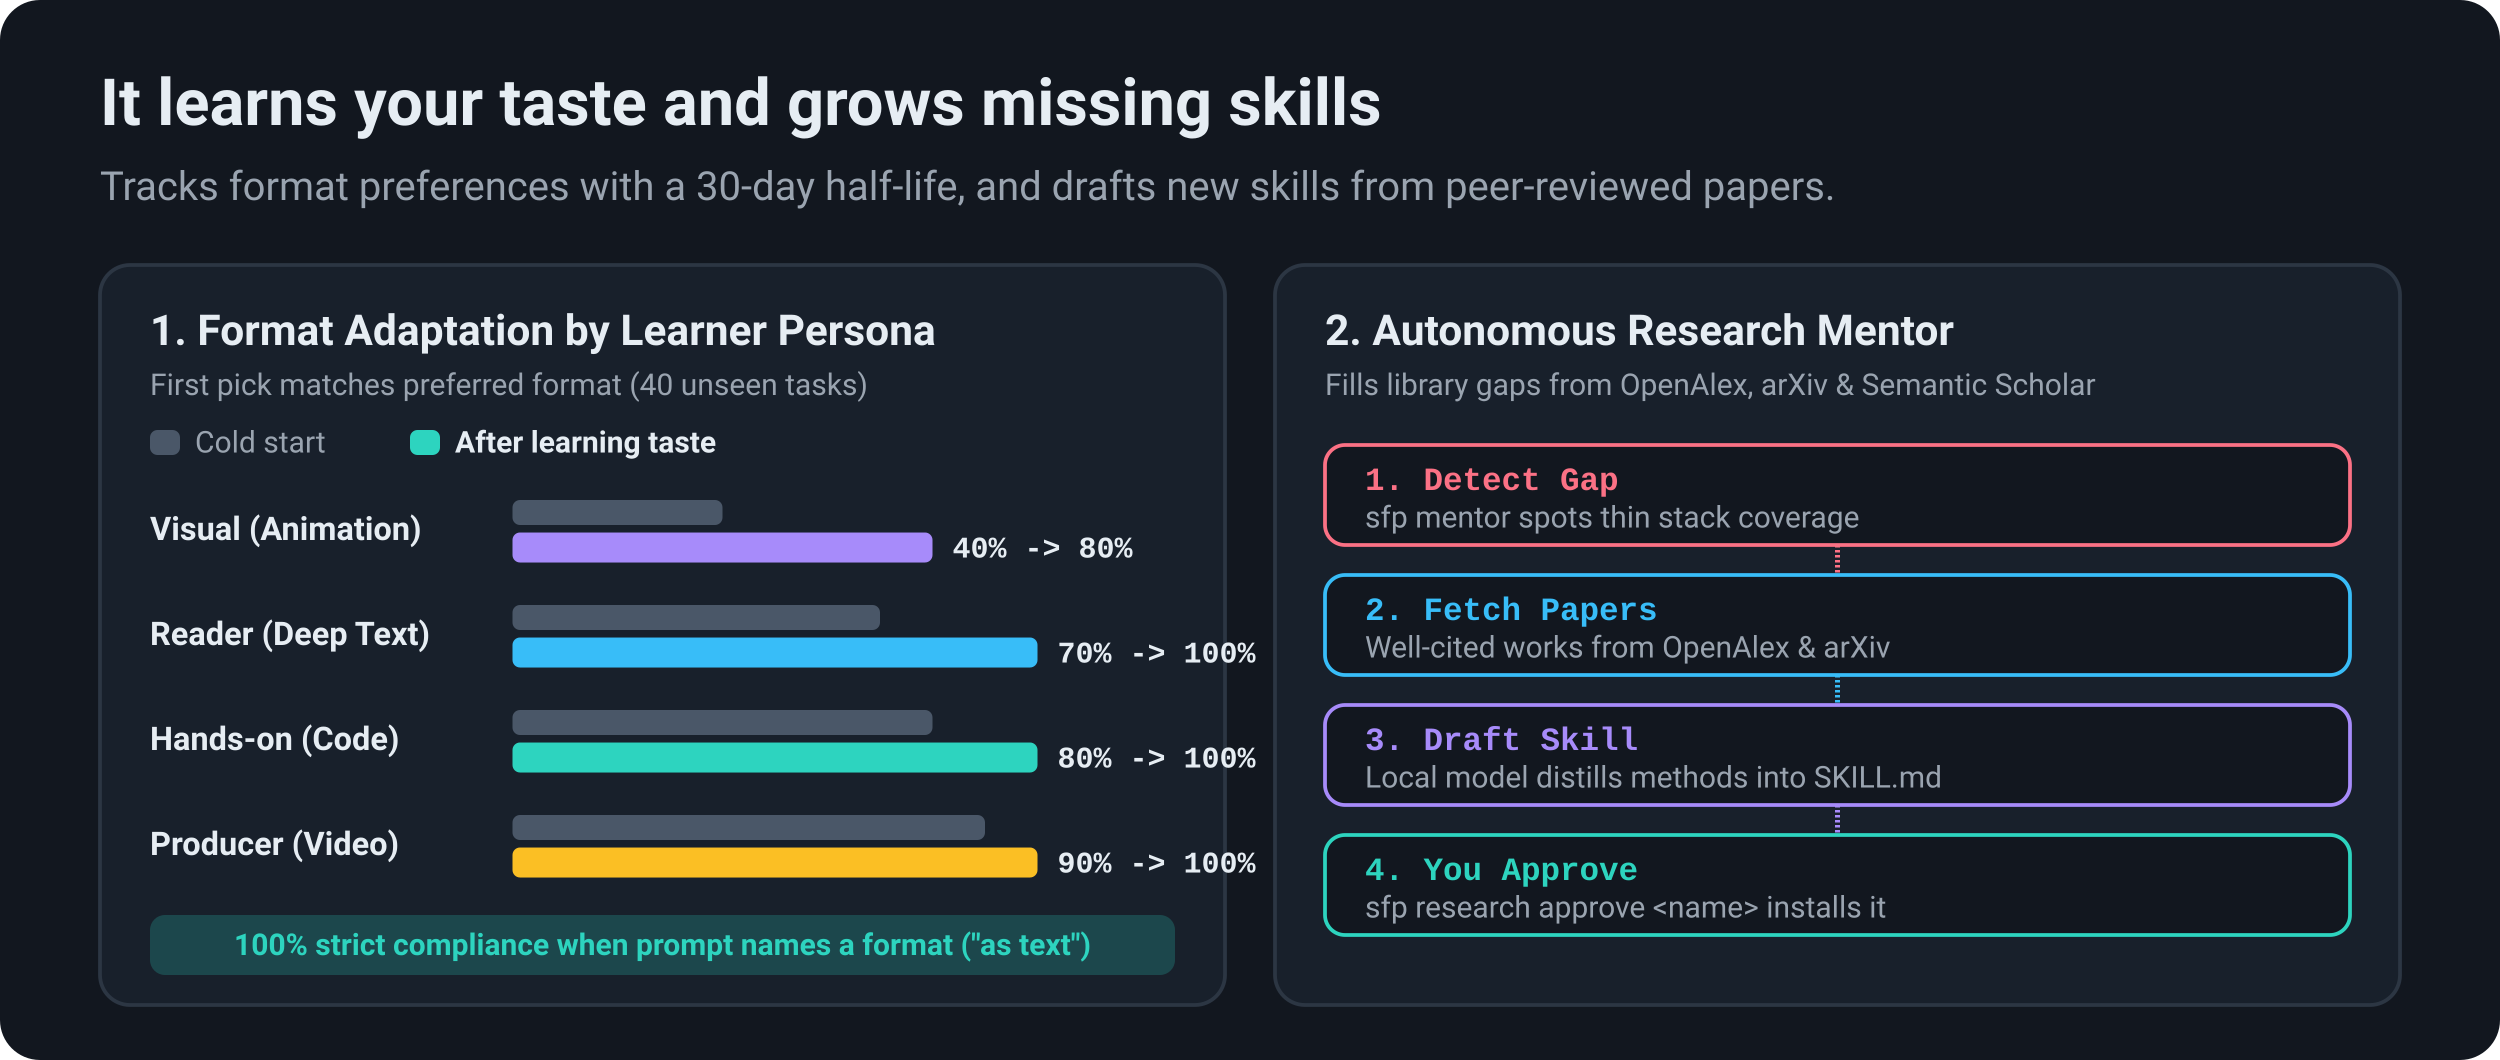
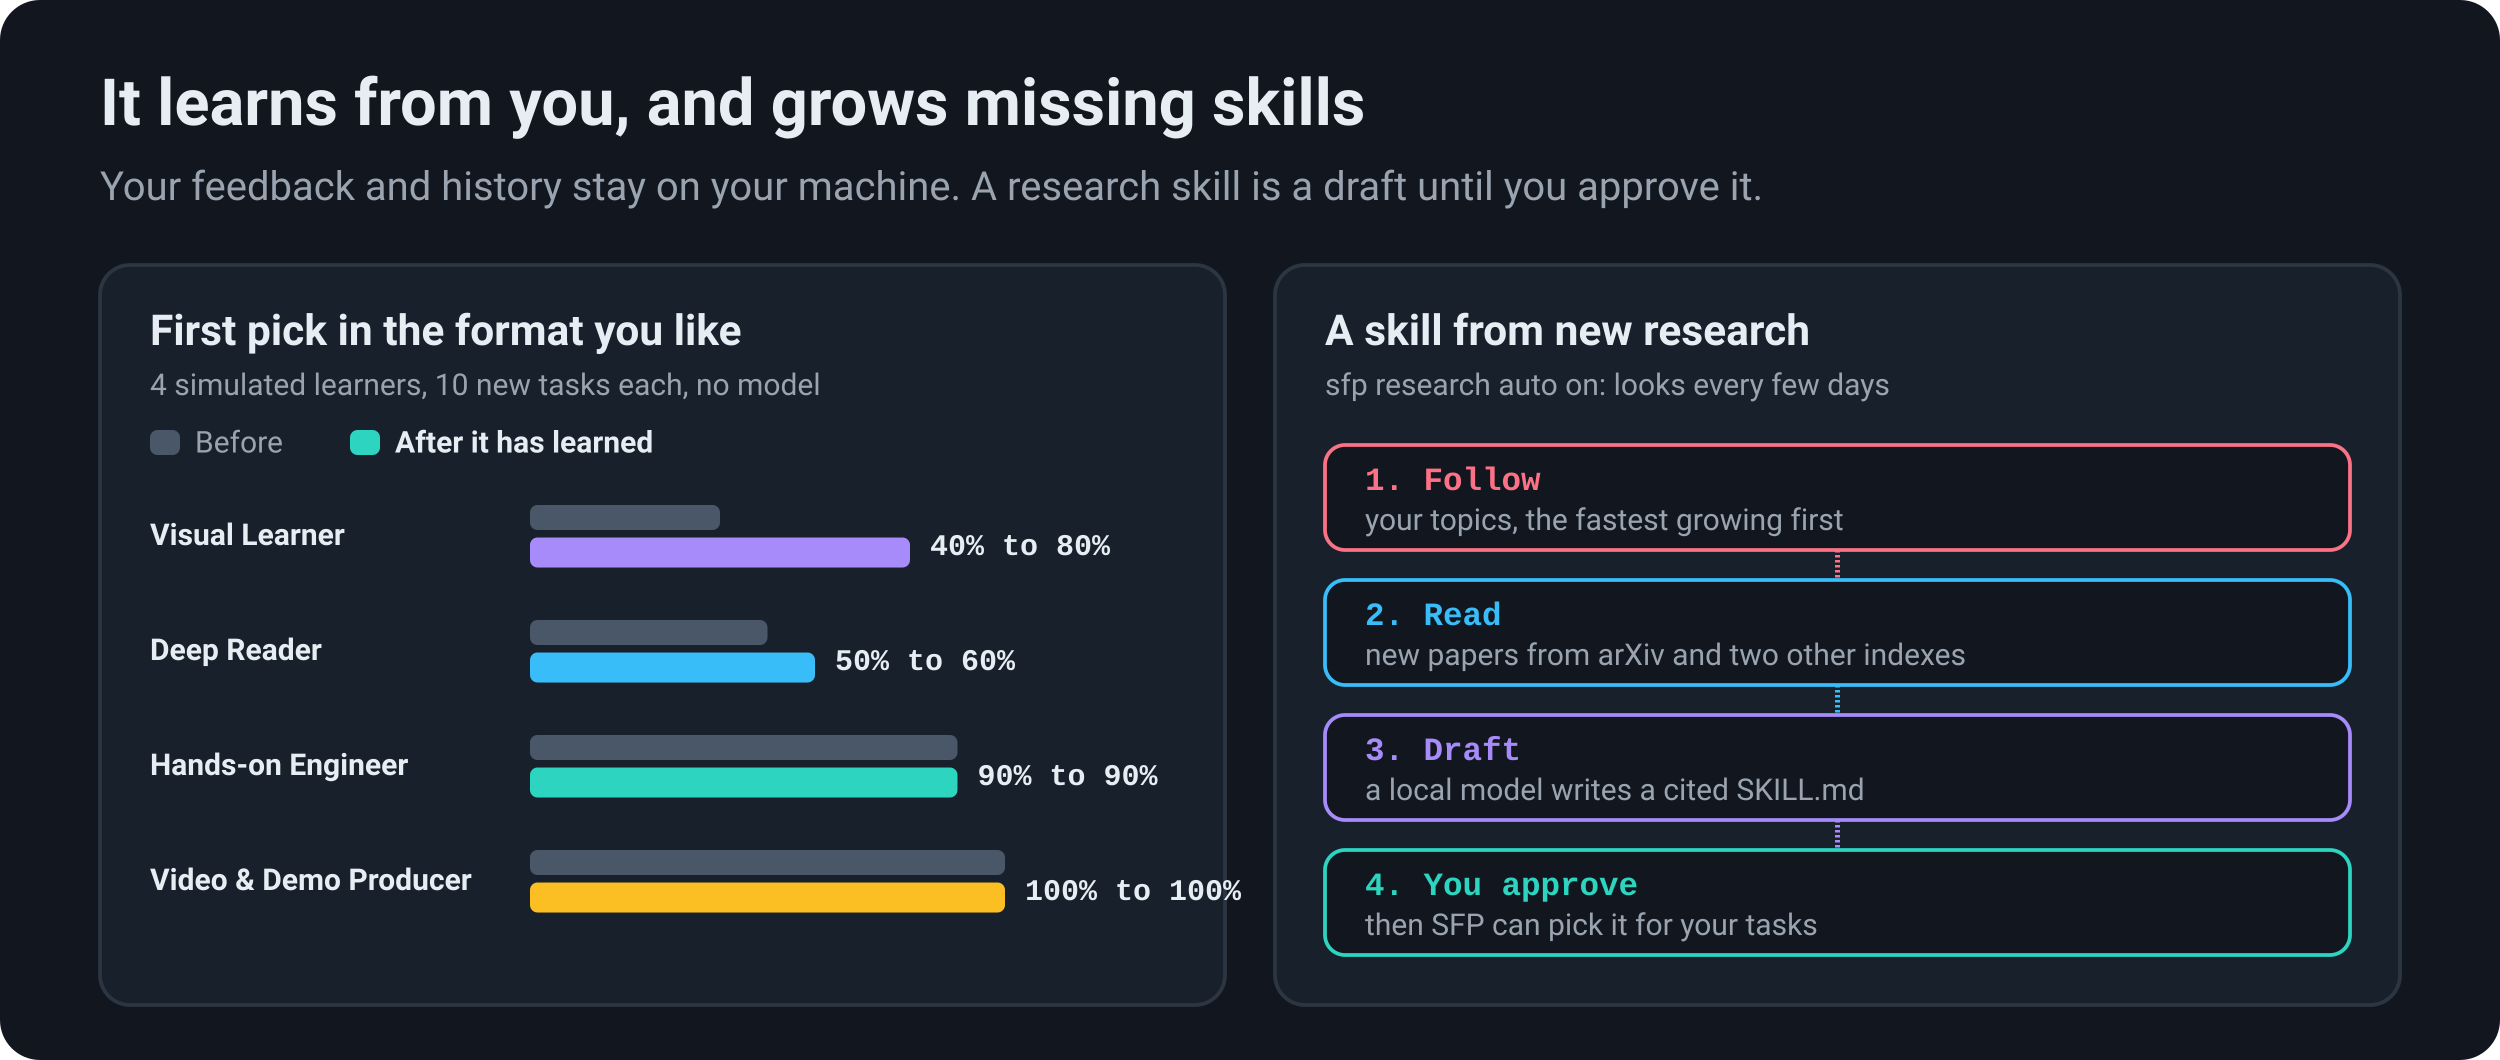
<svg xmlns="http://www.w3.org/2000/svg" width="1000" height="424" viewBox="0 0 1000 424" role="img" aria-labelledby="t d">
  <style>
text{font-family:ui-sans-serif, system-ui, -apple-system, 'Segoe UI', Roboto, 'Helvetica Neue', Arial, sans-serif}
.mono{font-family:ui-monospace, SFMono-Regular, 'SF Mono', Menlo, Consolas, 'Liberation Mono', monospace}
.draw{stroke-dasharray:1;stroke-dashoffset:0;animation:draw 1.1s cubic-bezier(.23,1,.32,1) both}
.rise{animation:rise .7s cubic-bezier(.23,1,.32,1) both}
.fade{animation:fade .8s ease-out both}
.grow{transform-box:fill-box;transform-origin:left center;animation:grow 1.1s cubic-bezier(.23,1,.32,1) both}
.pop{transform-box:fill-box;transform-origin:center;animation:pop .5s cubic-bezier(.23,1,.32,1) both}
.glow{animation:glow 2.6s ease-in-out infinite}
.blink{animation:blink 1s steps(1) infinite}
@keyframes draw{from{stroke-dashoffset:1}to{stroke-dashoffset:0}}
@keyframes rise{from{opacity:0;transform:translateY(10px)}to{opacity:1;transform:none}}
@keyframes fade{from{opacity:0}to{opacity:1}}
@keyframes grow{from{transform:scaleX(0)}to{transform:scaleX(1)}}
@keyframes pop{from{opacity:0;transform:scale(.6)}to{opacity:1;transform:scale(1)}}
@keyframes glow{0%,100%{opacity:.45}50%{opacity:1}}
@keyframes blink{0%{opacity:1}50%{opacity:0}}
@media (prefers-reduced-motion:reduce){*{animation:none!important}.pulse,.cover{display:none}}
</style>
  <rect width="1000" height="424" rx="16" fill="#12171f" />
-   <text x="40" y="50" font-size="26" font-weight="700" fill="#e6edf3" text-anchor="start" class="rise">It learns your taste and grows missing skills</text>
-   <text x="40" y="80" font-size="16" font-weight="400" fill="#9aa4b0" text-anchor="start" class="rise" style="animation-delay:0.10s">Tracks format preferences with a 30-day half-life, and drafts new skills from peer-reviewed papers.</text>
+   <text x="40" y="50" font-size="26" font-weight="700" fill="#e6edf3" text-anchor="start" class="rise">It learns from you, and grows missing skills</text>
+   <text x="40" y="80" font-size="16" font-weight="400" fill="#9aa4b0" text-anchor="start" class="rise" style="animation-delay:0.10s">Your feedback and history stay on your machine. A research skill is a draft until you approve it.</text>
  <g class="rise" style="animation-delay:0.15s">
    <rect x="40" y="106" width="450" height="296" rx="12" fill="#18202b" stroke="#2c3643" stroke-width="1.5" />
-     <text x="60" y="138" font-size="17" font-weight="700" fill="#e6edf3" text-anchor="start">1. Format Adaptation by Learner Persona</text>
-     <text x="60" y="158" font-size="12" font-weight="400" fill="#9aa4b0" text-anchor="start">First pick matches preferred format (40 unseen tasks)</text>
+     <text x="60" y="138" font-size="17" font-weight="700" fill="#e6edf3" text-anchor="start">First pick in the format you like</text>
+     <text x="60" y="158" font-size="12" font-weight="400" fill="#9aa4b0" text-anchor="start">4 simulated learners, 10 new tasks each, no model</text>
    <rect x="60" y="172" width="12" height="10" rx="3" fill="#4a5768" />
-     <text x="78" y="181" font-size="12" font-weight="400" fill="#9aa4b0" text-anchor="start">Cold start</text>
-     <rect x="164" y="172" width="12" height="10" rx="3" fill="#2dd4bf" />
-     <text x="182" y="181" font-size="12" font-weight="600" fill="#e6edf3" text-anchor="start">After learning taste</text>
+     <text x="78" y="181" font-size="12" font-weight="400" fill="#9aa4b0" text-anchor="start">Before</text>
+     <rect x="140" y="172" width="12" height="10" rx="3" fill="#2dd4bf" />
+     <text x="158" y="181" font-size="12" font-weight="600" fill="#e6edf3" text-anchor="start">After it has learned</text>
  </g>
-   <text x="60" y="216" font-size="13" font-weight="600" fill="#e6edf3" text-anchor="start" class="fade" style="animation-delay:0.30s">Visual (Animation)</text>
-   <rect class="grow" x="205" y="200" width="84.0" height="10" rx="3" fill="#4a5768" style="animation-delay:0.45s" />
-   <rect class="grow" x="205" y="213" width="168.0" height="12" rx="3" fill="#a78bfa" style="animation-delay:0.65s" />
-   <text x="381.0" y="223" font-size="12" font-weight="700" fill="#e6edf3" text-anchor="start" class="mono fade" style="animation-delay:0.95s">40% -&gt; 80%</text>
-   <text x="60" y="258" font-size="13" font-weight="600" fill="#e6edf3" text-anchor="start" class="fade" style="animation-delay:0.40s">Reader (Deep Text)</text>
-   <rect class="grow" x="205" y="242" width="147.0" height="10" rx="3" fill="#4a5768" style="animation-delay:0.55s" />
-   <rect class="grow" x="205" y="255" width="210.0" height="12" rx="3" fill="#38bdf8" style="animation-delay:0.75s" />
-   <text x="423.0" y="265" font-size="12" font-weight="700" fill="#e6edf3" text-anchor="start" class="mono fade" style="animation-delay:1.05s">70% -&gt; 100%</text>
-   <text x="60" y="300" font-size="13" font-weight="600" fill="#e6edf3" text-anchor="start" class="fade" style="animation-delay:0.50s">Hands-on (Code)</text>
-   <rect class="grow" x="205" y="284" width="168.0" height="10" rx="3" fill="#4a5768" style="animation-delay:0.65s" />
-   <rect class="grow" x="205" y="297" width="210.0" height="12" rx="3" fill="#2dd4bf" style="animation-delay:0.85s" />
-   <text x="423.0" y="307" font-size="12" font-weight="700" fill="#e6edf3" text-anchor="start" class="mono fade" style="animation-delay:1.15s">80% -&gt; 100%</text>
-   <text x="60" y="342" font-size="13" font-weight="600" fill="#e6edf3" text-anchor="start" class="fade" style="animation-delay:0.60s">Producer (Video)</text>
-   <rect class="grow" x="205" y="326" width="189.0" height="10" rx="3" fill="#4a5768" style="animation-delay:0.75s" />
-   <rect class="grow" x="205" y="339" width="210.0" height="12" rx="3" fill="#fbbf24" style="animation-delay:0.95s" />
-   <text x="423.0" y="349" font-size="12" font-weight="700" fill="#e6edf3" text-anchor="start" class="mono fade" style="animation-delay:1.25s">90% -&gt; 100%</text>
-   <g class="rise" style="animation-delay:1.10s">
-     <rect x="60" y="366" width="410" height="24" rx="6" fill="#2dd4bf" fill-opacity="0.22" />
-     <text x="265" y="382" font-size="12" font-weight="700" fill="#2dd4bf" text-anchor="middle">100% strict compliance when prompt names a format ("as text")</text>
-   </g>
+   <text x="60" y="218" font-size="12" font-weight="600" fill="#e6edf3" text-anchor="start" class="fade" style="animation-delay:0.30s">Visual Learner</text>
+   <rect class="grow" x="212" y="202" width="76.0" height="10" rx="3" fill="#4a5768" style="animation-delay:0.45s" />
+   <rect class="grow" x="212" y="215" width="152.0" height="12" rx="3" fill="#a78bfa" style="animation-delay:0.65s" />
+   <text x="372.0" y="222" font-size="12" font-weight="700" fill="#e6edf3" text-anchor="start" class="mono fade" style="animation-delay:0.95s">40% to 80%</text>
+   <text x="60" y="264" font-size="12" font-weight="600" fill="#e6edf3" text-anchor="start" class="fade" style="animation-delay:0.40s">Deep Reader</text>
+   <rect class="grow" x="212" y="248" width="95.0" height="10" rx="3" fill="#4a5768" style="animation-delay:0.55s" />
+   <rect class="grow" x="212" y="261" width="114.0" height="12" rx="3" fill="#38bdf8" style="animation-delay:0.75s" />
+   <text x="334.0" y="268" font-size="12" font-weight="700" fill="#e6edf3" text-anchor="start" class="mono fade" style="animation-delay:1.05s">50% to 60%</text>
+   <text x="60" y="310" font-size="12" font-weight="600" fill="#e6edf3" text-anchor="start" class="fade" style="animation-delay:0.50s">Hands-on Engineer</text>
+   <rect class="grow" x="212" y="294" width="171.0" height="10" rx="3" fill="#4a5768" style="animation-delay:0.65s" />
+   <rect class="grow" x="212" y="307" width="171.0" height="12" rx="3" fill="#2dd4bf" style="animation-delay:0.85s" />
+   <text x="391.0" y="314" font-size="12" font-weight="700" fill="#e6edf3" text-anchor="start" class="mono fade" style="animation-delay:1.15s">90% to 90%</text>
+   <text x="60" y="356" font-size="12" font-weight="600" fill="#e6edf3" text-anchor="start" class="fade" style="animation-delay:0.60s">Video &amp; Demo Producer</text>
+   <rect class="grow" x="212" y="340" width="190.0" height="10" rx="3" fill="#4a5768" style="animation-delay:0.75s" />
+   <rect class="grow" x="212" y="353" width="190.0" height="12" rx="3" fill="#fbbf24" style="animation-delay:0.95s" />
+   <text x="410.0" y="360" font-size="12" font-weight="700" fill="#e6edf3" text-anchor="start" class="mono fade" style="animation-delay:1.25s">100% to 100%</text>
  <g class="rise" style="animation-delay:0.25s">
    <rect x="510" y="106" width="450" height="296" rx="12" fill="#18202b" stroke="#2c3643" stroke-width="1.5" />
-     <text x="530" y="138" font-size="17" font-weight="700" fill="#e6edf3" text-anchor="start">2. Autonomous Research Mentor</text>
-     <text x="530" y="158" font-size="12" font-weight="400" fill="#9aa4b0" text-anchor="start">Fills library gaps from OpenAlex, arXiv &amp; Semantic Scholar</text>
+     <text x="530" y="138" font-size="17" font-weight="700" fill="#e6edf3" text-anchor="start">A skill from new research</text>
+     <text x="530" y="158" font-size="12" font-weight="400" fill="#9aa4b0" text-anchor="start">sfp research auto on: looks every few days</text>
  </g>
  <g class="rise" style="animation-delay:0.40s">
-     <rect x="530" y="178" width="410" height="40" rx="8" fill="#12171f" stroke="#fb7185" stroke-width="1.5" />
-     <text x="546" y="196" font-size="13" font-weight="700" fill="#fb7185" text-anchor="start" class="mono">1. Detect Gap</text>
-     <text x="546" y="211" font-size="12" font-weight="400" fill="#9aa4b0" text-anchor="start">sfp mentor spots thin stack coverage</text>
+     <rect x="530" y="178" width="410" height="42" rx="8" fill="#12171f" stroke="#fb7185" stroke-width="1.5" />
+     <text x="546" y="196" font-size="13" font-weight="700" fill="#fb7185" text-anchor="start" class="mono">1. Follow</text>
+     <text x="546" y="212" font-size="12" font-weight="400" fill="#9aa4b0" text-anchor="start">your topics, the fastest growing first</text>
  </g>
-   <path class="draw" pathLength="1" d="M735 218 V230" stroke="#fb7185" stroke-width="2" fill="none" style="animation-delay:0.70s" />
+   <path class="draw" pathLength="1" d="M735 220 V232" stroke="#fb7185" stroke-width="2" fill="none" style="animation-delay:0.70s" />
  <circle class="pulse" r="4" fill="#fb7185" opacity="0">
-     <animateMotion path="M735 218 V230" dur="1.6s" begin="1.4s" repeatCount="indefinite" />
+     <animateMotion path="M735 220 V232" dur="1.6s" begin="1.4s" repeatCount="indefinite" />
    <animate attributeName="opacity" values="0;1;1;0" keyTimes="0;.1;.85;1" dur="1.6s" begin="1.4s" repeatCount="indefinite" />
  </circle>
  <g class="rise" style="animation-delay:0.55s">
-     <rect x="530" y="230" width="410" height="40" rx="8" fill="#12171f" stroke="#38bdf8" stroke-width="1.5" />
-     <text x="546" y="248" font-size="13" font-weight="700" fill="#38bdf8" text-anchor="start" class="mono">2. Fetch Papers</text>
-     <text x="546" y="263" font-size="12" font-weight="400" fill="#9aa4b0" text-anchor="start">Well-cited works from OpenAlex &amp; arXiv</text>
+     <rect x="530" y="232" width="410" height="42" rx="8" fill="#12171f" stroke="#38bdf8" stroke-width="1.5" />
+     <text x="546" y="250" font-size="13" font-weight="700" fill="#38bdf8" text-anchor="start" class="mono">2. Read</text>
+     <text x="546" y="266" font-size="12" font-weight="400" fill="#9aa4b0" text-anchor="start">new papers from arXiv and two other indexes</text>
  </g>
-   <path class="draw" pathLength="1" d="M735 270 V282" stroke="#38bdf8" stroke-width="2" fill="none" style="animation-delay:0.85s" />
+   <path class="draw" pathLength="1" d="M735 274 V286" stroke="#38bdf8" stroke-width="2" fill="none" style="animation-delay:0.85s" />
  <circle class="pulse" r="4" fill="#38bdf8" opacity="0">
-     <animateMotion path="M735 270 V282" dur="1.6s" begin="1.7s" repeatCount="indefinite" />
+     <animateMotion path="M735 274 V286" dur="1.6s" begin="1.7s" repeatCount="indefinite" />
    <animate attributeName="opacity" values="0;1;1;0" keyTimes="0;.1;.85;1" dur="1.6s" begin="1.7s" repeatCount="indefinite" />
  </circle>
  <g class="rise" style="animation-delay:0.70s">
-     <rect x="530" y="282" width="410" height="40" rx="8" fill="#12171f" stroke="#a78bfa" stroke-width="1.5" />
-     <text x="546" y="300" font-size="13" font-weight="700" fill="#a78bfa" text-anchor="start" class="mono">3. Draft Skill</text>
-     <text x="546" y="315" font-size="12" font-weight="400" fill="#9aa4b0" text-anchor="start">Local model distills methods into SKILL.md</text>
+     <rect x="530" y="286" width="410" height="42" rx="8" fill="#12171f" stroke="#a78bfa" stroke-width="1.5" />
+     <text x="546" y="304" font-size="13" font-weight="700" fill="#a78bfa" text-anchor="start" class="mono">3. Draft</text>
+     <text x="546" y="320" font-size="12" font-weight="400" fill="#9aa4b0" text-anchor="start">a local model writes a cited SKILL.md</text>
  </g>
-   <path class="draw" pathLength="1" d="M735 322 V334" stroke="#a78bfa" stroke-width="2" fill="none" style="animation-delay:1.00s" />
+   <path class="draw" pathLength="1" d="M735 328 V340" stroke="#a78bfa" stroke-width="2" fill="none" style="animation-delay:1.00s" />
  <circle class="pulse" r="4" fill="#a78bfa" opacity="0">
-     <animateMotion path="M735 322 V334" dur="1.6s" begin="2.0s" repeatCount="indefinite" />
+     <animateMotion path="M735 328 V340" dur="1.6s" begin="2.0s" repeatCount="indefinite" />
    <animate attributeName="opacity" values="0;1;1;0" keyTimes="0;.1;.85;1" dur="1.6s" begin="2.0s" repeatCount="indefinite" />
  </circle>
  <g class="rise" style="animation-delay:0.85s">
-     <rect x="530" y="334" width="410" height="40" rx="8" fill="#12171f" stroke="#2dd4bf" stroke-width="1.5" />
-     <text x="546" y="352" font-size="13" font-weight="700" fill="#2dd4bf" text-anchor="start" class="mono">4. You Approve</text>
-     <text x="546" y="367" font-size="12" font-weight="400" fill="#9aa4b0" text-anchor="start">sfp research approve &lt;name&gt; installs it</text>
+     <rect x="530" y="340" width="410" height="42" rx="8" fill="#12171f" stroke="#2dd4bf" stroke-width="1.5" />
+     <text x="546" y="358" font-size="13" font-weight="700" fill="#2dd4bf" text-anchor="start" class="mono">4. You approve</text>
+     <text x="546" y="374" font-size="12" font-weight="400" fill="#9aa4b0" text-anchor="start">then SFP can pick it for your tasks</text>
  </g>
</svg>
